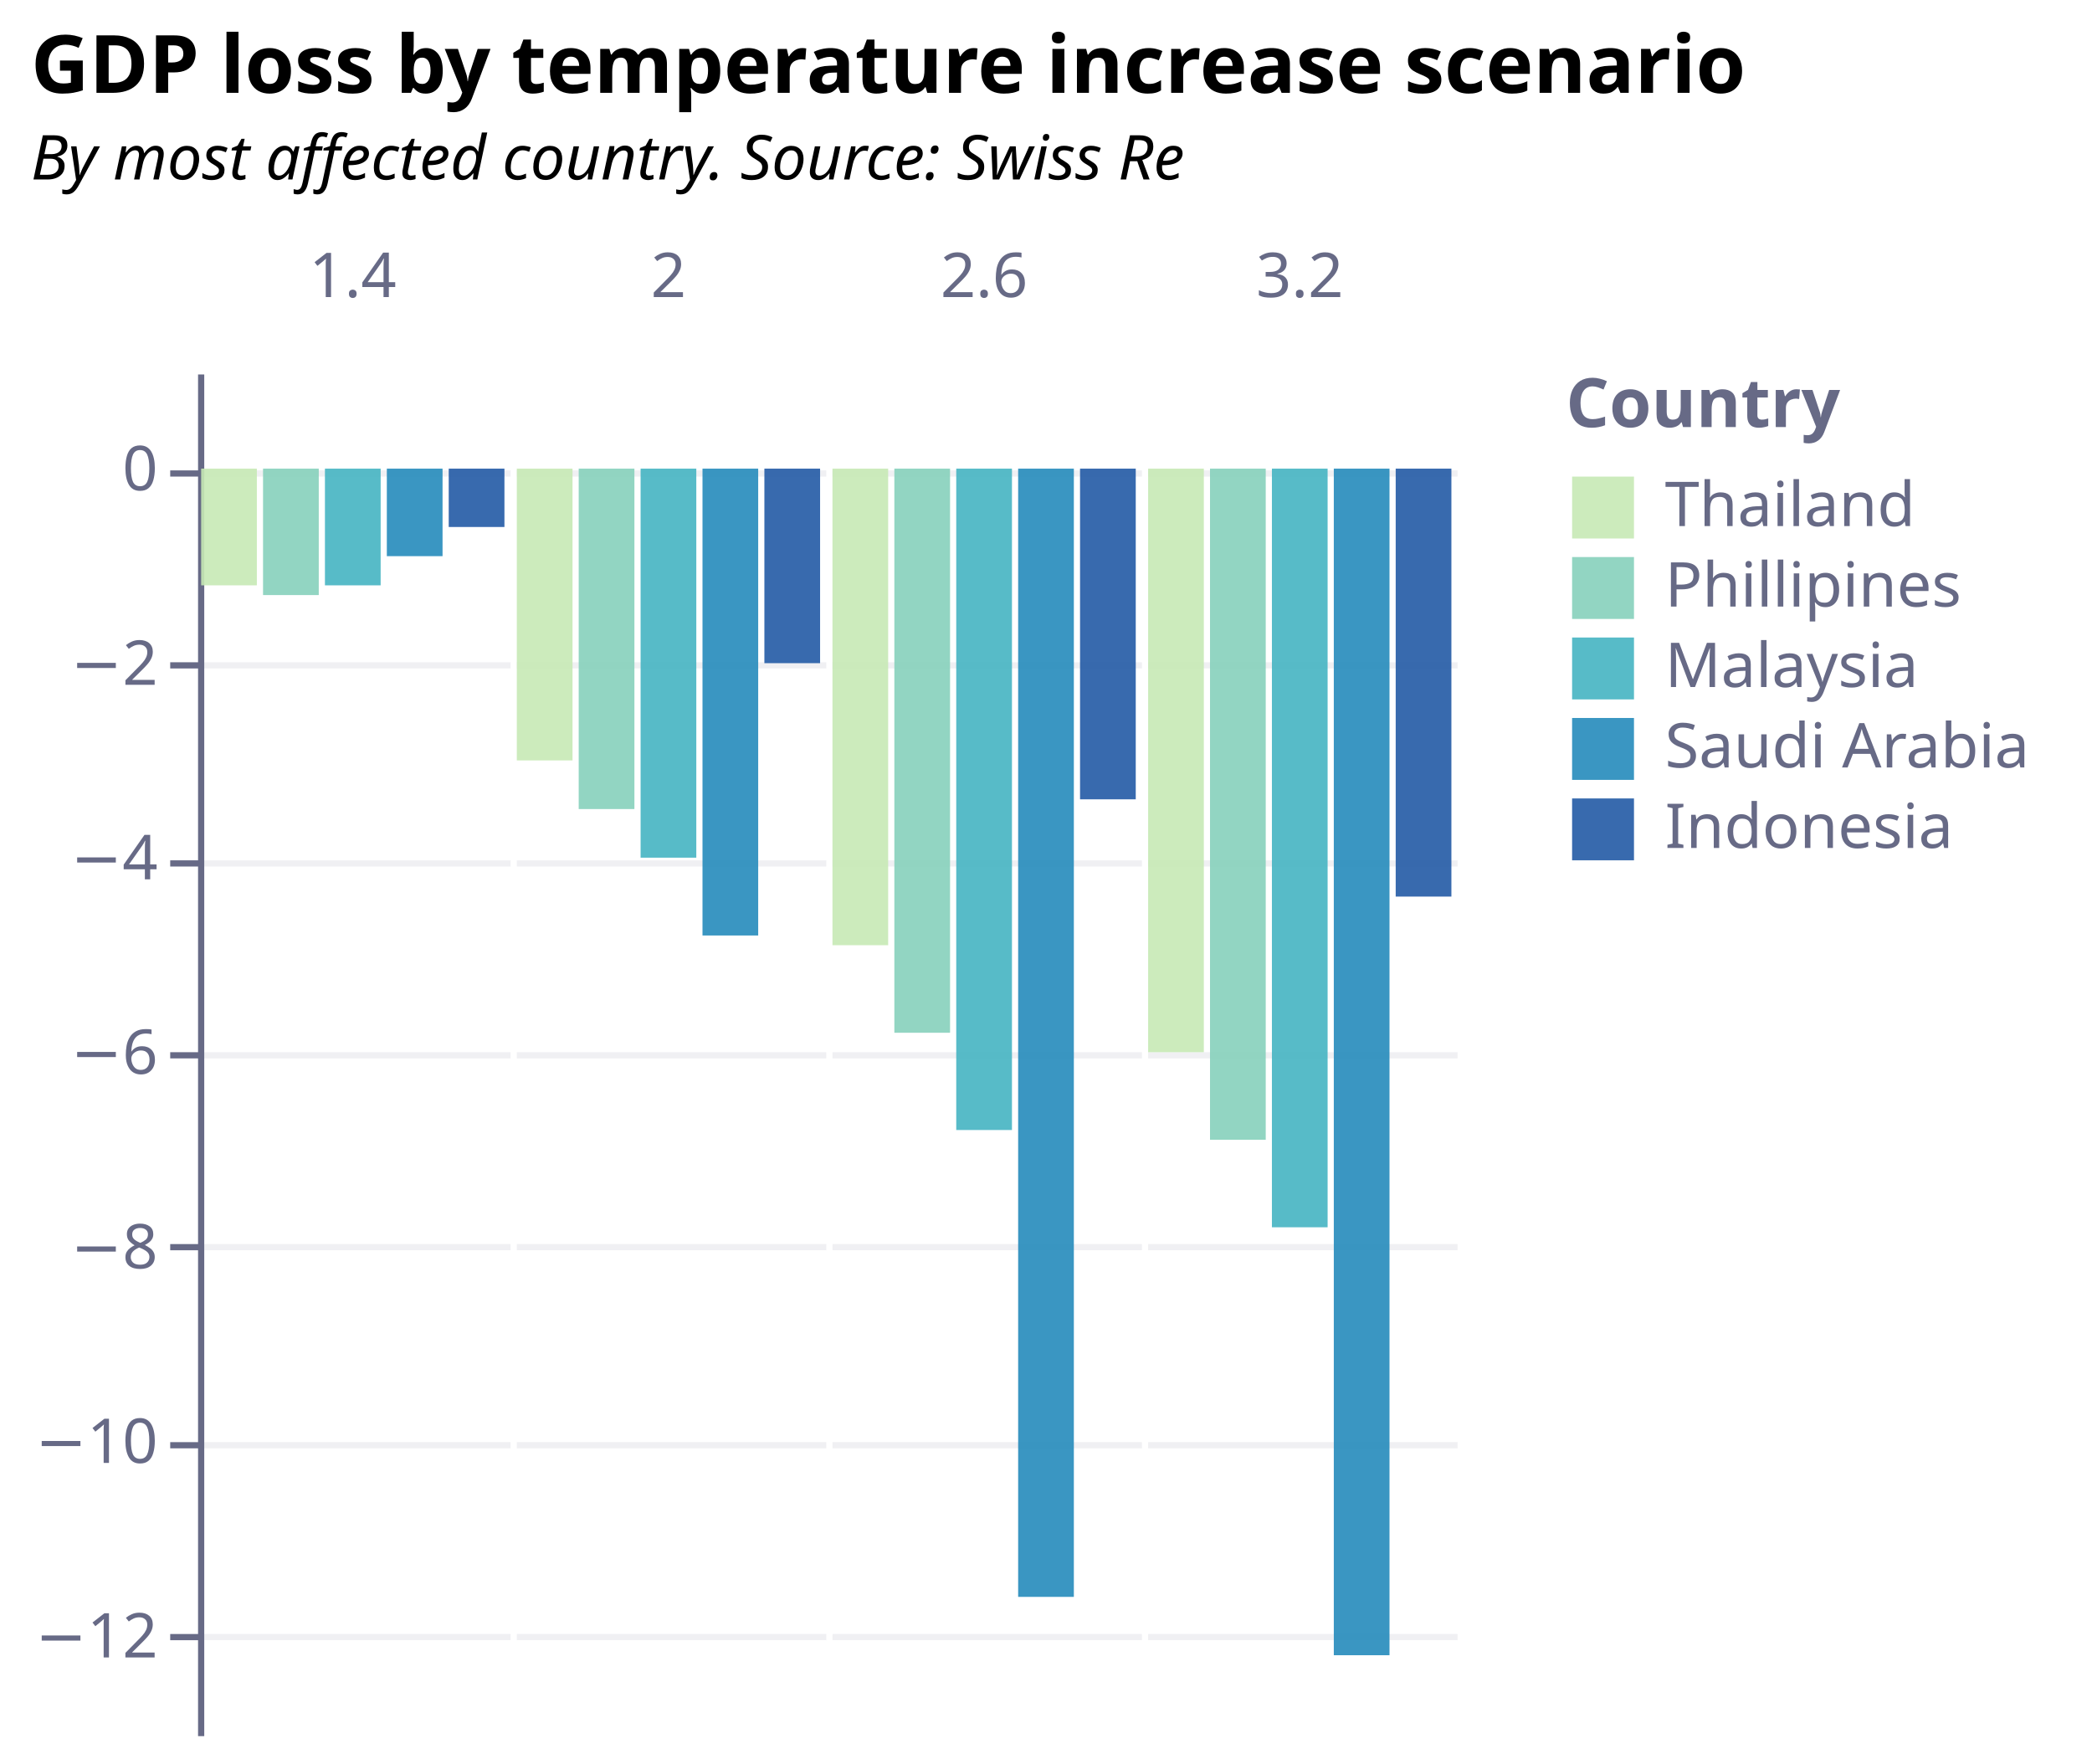
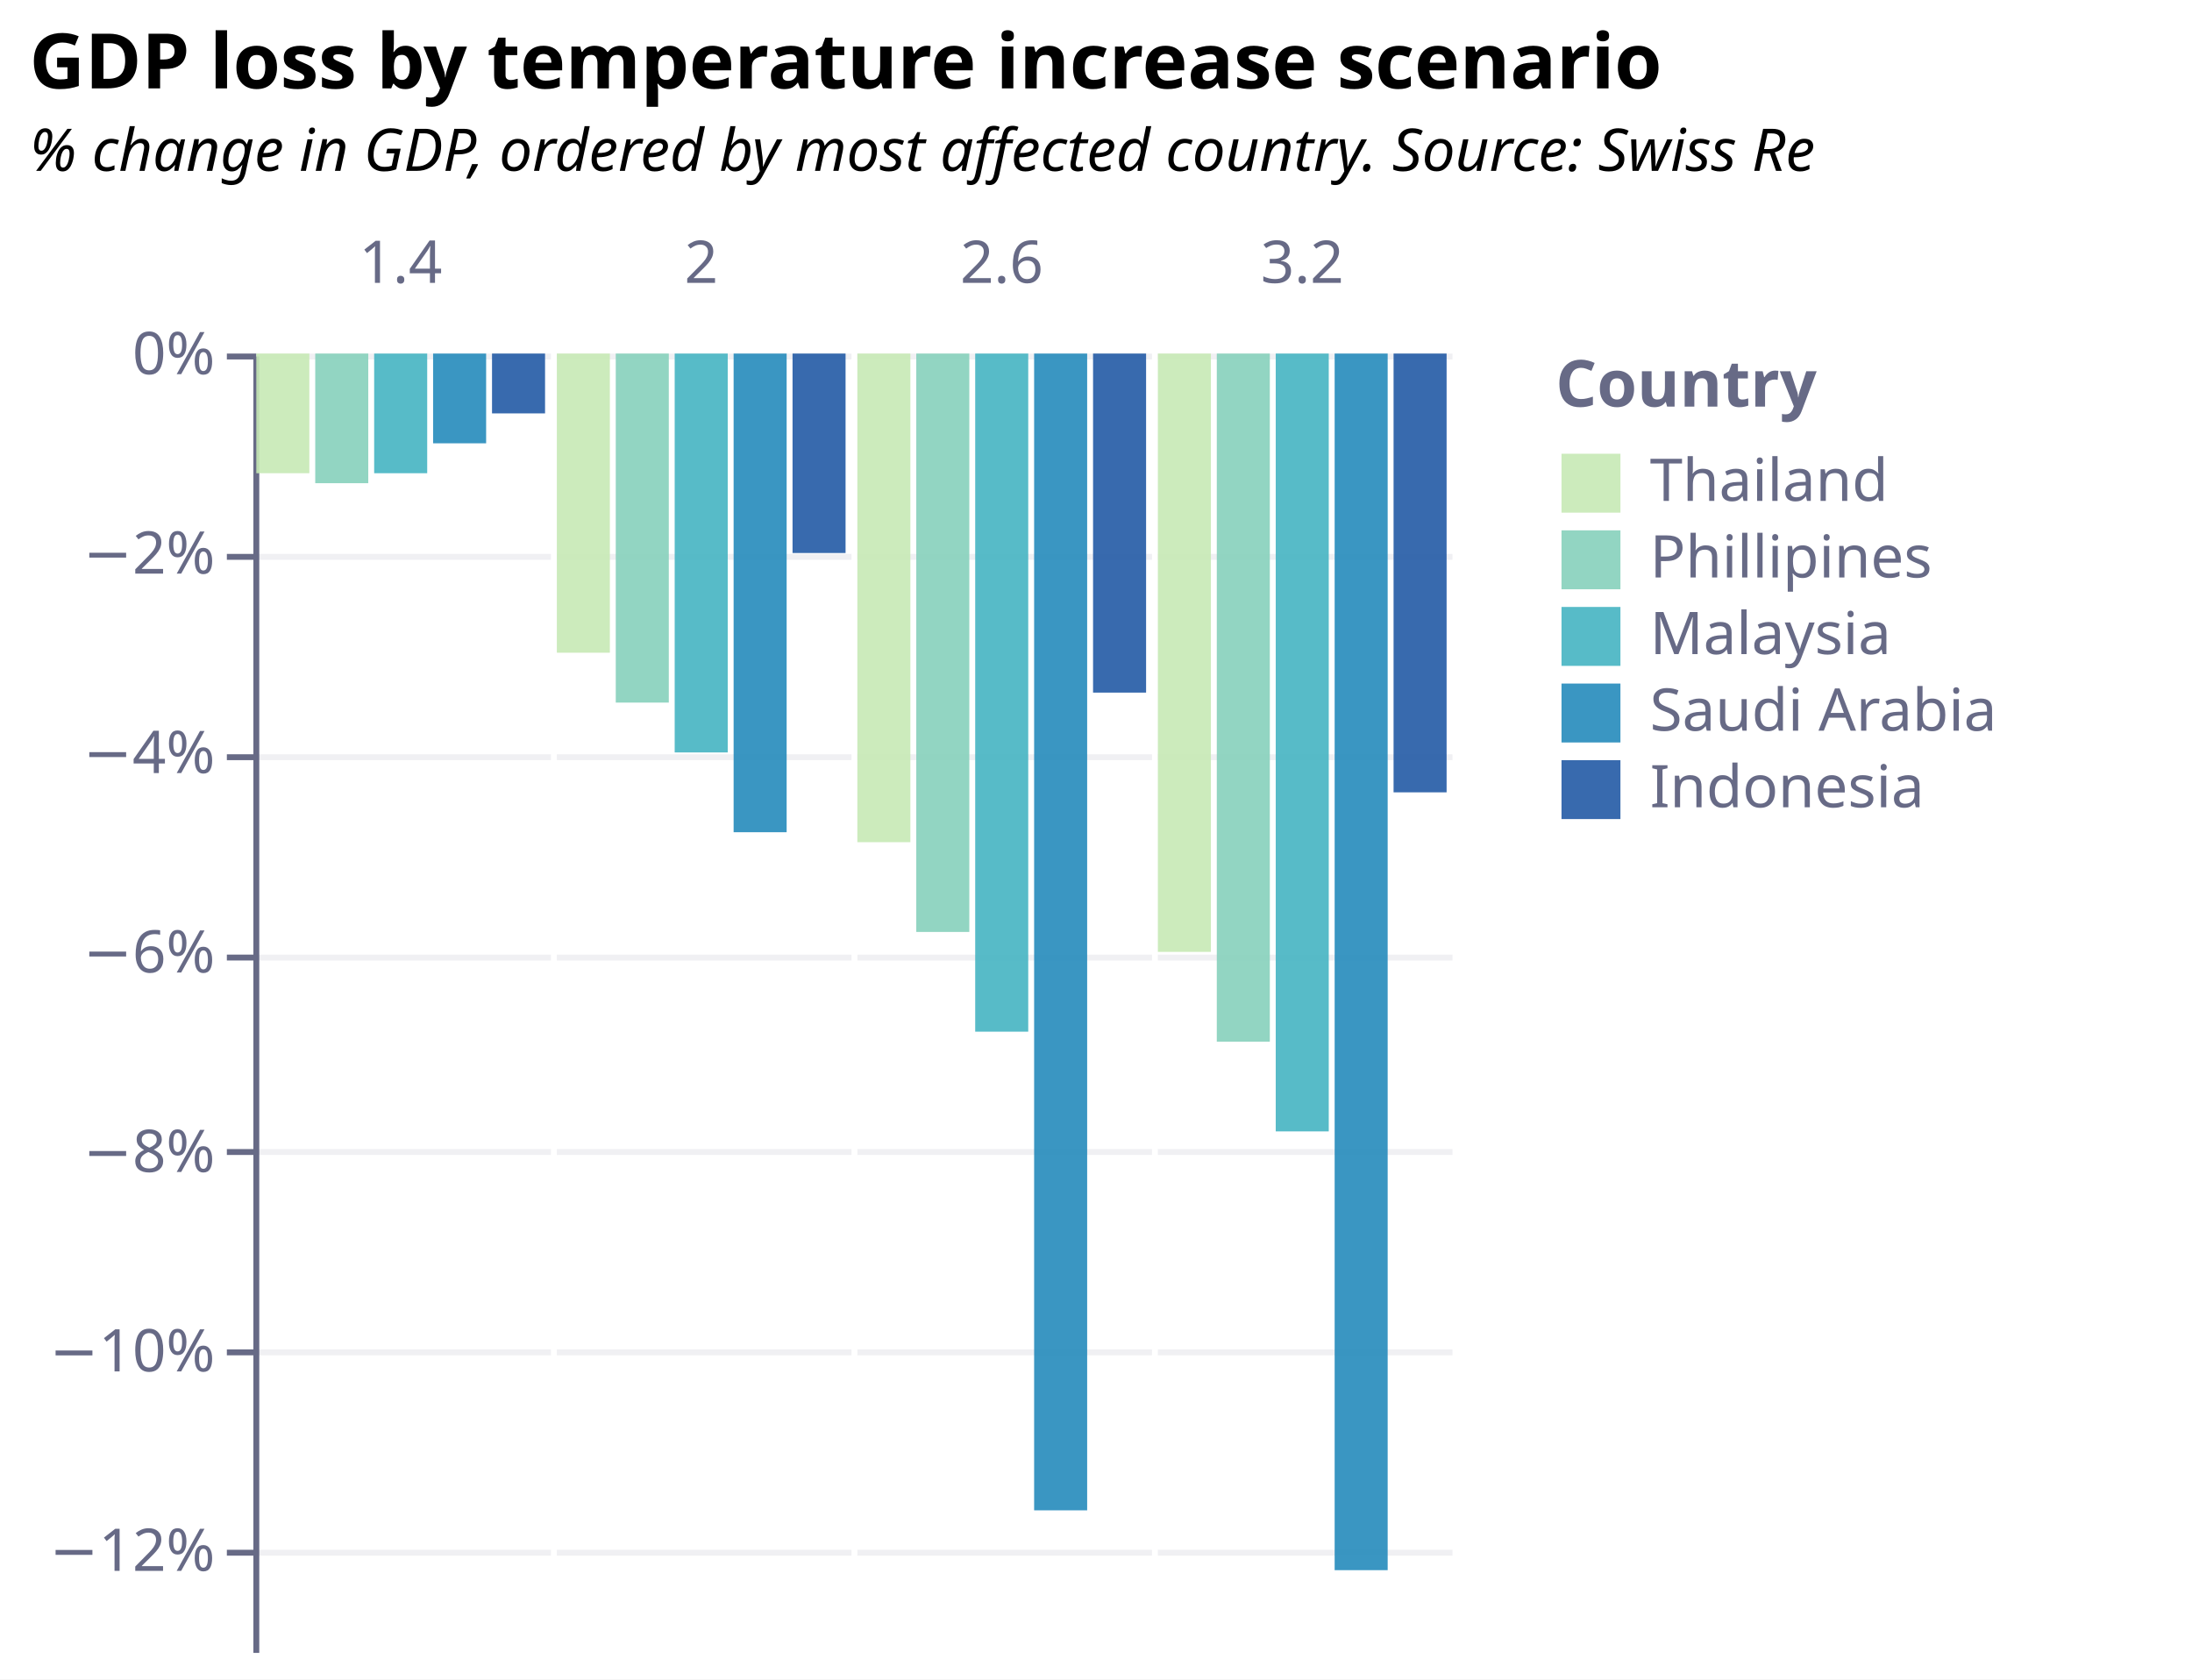
- <svg xmlns="http://www.w3.org/2000/svg" version="1.1" class="marks" width="338" height="285" viewBox="0 0 338 285">
-   <rect width="338" height="285" fill="white" />
-   <g fill="none" stroke-miterlimit="10" transform="translate(32,60)">
+ <svg xmlns="http://www.w3.org/2000/svg" version="1.1" class="marks" width="372" height="285" viewBox="0 0 372 285">
+   <rect width="372" height="285" fill="white" />
+   <g fill="none" stroke-miterlimit="10" transform="translate(43,60)">
    <g class="mark-group role-frame root" role="graphics-object" aria-roledescription="group mark container">
      <g transform="translate(0,0)">
        <path class="background" aria-hidden="true" d="M0,0h0v0h0Z" />
        <g>
          <g class="mark-group role-row-header row_header" role="graphics-object" aria-roledescription="group mark container">
            <g transform="translate(0,0)">
              <path class="background" aria-hidden="true" d="M0,0h0v220h0Z" />
              <g>
-                 <g class="mark-group role-axis" role="graphics-symbol" aria-roledescription="axis" aria-label="Y-axis for a linear scale with values from −13 to 1">
+                 <g class="mark-group role-axis" role="graphics-symbol" aria-roledescription="axis" aria-label="Y-axis for a linear scale with values from −13% to 0%">
                  <g transform="translate(0.5,0.5)">
                    <path class="background" aria-hidden="true" d="M0,0h0v0h0Z" pointer-events="none" />
                    <g>
                      <g class="mark-rule role-axis-tick" pointer-events="none">
-                         <line transform="translate(0,204)" x2="-5" y2="0" stroke="#676A86" stroke-width="1" opacity="1" />
-                         <line transform="translate(0,173)" x2="-5" y2="0" stroke="#676A86" stroke-width="1" opacity="1" />
-                         <line transform="translate(0,141)" x2="-5" y2="0" stroke="#676A86" stroke-width="1" opacity="1" />
-                         <line transform="translate(0,110)" x2="-5" y2="0" stroke="#676A86" stroke-width="1" opacity="1" />
-                         <line transform="translate(0,79)" x2="-5" y2="0" stroke="#676A86" stroke-width="1" opacity="1" />
-                         <line transform="translate(0,47)" x2="-5" y2="0" stroke="#676A86" stroke-width="1" opacity="1" />
-                         <line transform="translate(0,16)" x2="-5" y2="0" stroke="#676A86" stroke-width="1" opacity="1" />
+                         <line transform="translate(0,203)" x2="-5" y2="0" stroke="#676A86" stroke-width="1" opacity="1" />
+                         <line transform="translate(0,169)" x2="-5" y2="0" stroke="#676A86" stroke-width="1" opacity="1" />
+                         <line transform="translate(0,135)" x2="-5" y2="0" stroke="#676A86" stroke-width="1" opacity="1" />
+                         <line transform="translate(0,102)" x2="-5" y2="0" stroke="#676A86" stroke-width="1" opacity="1" />
+                         <line transform="translate(0,68)" x2="-5" y2="0" stroke="#676A86" stroke-width="1" opacity="1" />
+                         <line transform="translate(0,34)" x2="-5" y2="0" stroke="#676A86" stroke-width="1" opacity="1" />
+                         <line transform="translate(0,0)" x2="-5" y2="0" stroke="#676A86" stroke-width="1" opacity="1" />
                      </g>
                      <g class="mark-text role-axis-label" pointer-events="none">
-                         <text text-anchor="end" transform="translate(-7,207.2857)" font-family="sans-serif" font-size="10px" fill="#676A86" opacity="1">−12</text>
-                         <text text-anchor="end" transform="translate(-7,175.8571)" font-family="sans-serif" font-size="10px" fill="#676A86" opacity="1">−10</text>
-                         <text text-anchor="end" transform="translate(-7,144.4286)" font-family="sans-serif" font-size="10px" fill="#676A86" opacity="1">−8</text>
-                         <text text-anchor="end" transform="translate(-7,113)" font-family="sans-serif" font-size="10px" fill="#676A86" opacity="1">−6</text>
-                         <text text-anchor="end" transform="translate(-7,81.57143)" font-family="sans-serif" font-size="10px" fill="#676A86" opacity="1">−4</text>
-                         <text text-anchor="end" transform="translate(-7,50.14286)" font-family="sans-serif" font-size="10px" fill="#676A86" opacity="1">−2</text>
-                         <text text-anchor="end" transform="translate(-7,18.71429)" font-family="sans-serif" font-size="10px" fill="#676A86" opacity="1">0</text>
+                         <text text-anchor="end" transform="translate(-7,206.0769)" font-family="sans-serif" font-size="10px" fill="#676A86" opacity="1">−12%</text>
+                         <text text-anchor="end" transform="translate(-7,172.2308)" font-family="sans-serif" font-size="10px" fill="#676A86" opacity="1">−10%</text>
+                         <text text-anchor="end" transform="translate(-7,138.3846)" font-family="sans-serif" font-size="10px" fill="#676A86" opacity="1">−8%</text>
+                         <text text-anchor="end" transform="translate(-7,104.5385)" font-family="sans-serif" font-size="10px" fill="#676A86" opacity="1">−6%</text>
+                         <text text-anchor="end" transform="translate(-7,70.69231)" font-family="sans-serif" font-size="10px" fill="#676A86" opacity="1">−4%</text>
+                         <text text-anchor="end" transform="translate(-7,36.84615)" font-family="sans-serif" font-size="10px" fill="#676A86" opacity="1">−2%</text>
+                         <text text-anchor="end" transform="translate(-7,3)" font-family="sans-serif" font-size="10px" fill="#676A86" opacity="1">0%</text>
                      </g>
                      <g class="mark-rule role-axis-domain" pointer-events="none">
                        <line transform="translate(0,220)" x2="0" y2="-220" stroke="#676A86" stroke-width="1" opacity="1" />
                      </g>
                    </g>
                    <path class="foreground" aria-hidden="true" d="" pointer-events="none" display="none" />
                  </g>
                </g>
              </g>
              <path class="foreground" aria-hidden="true" d="" display="none" />
            </g>
          </g>
          <g class="mark-group role-column-header column_header" role="graphics-object" aria-roledescription="group mark container">
            <g transform="translate(0,0)">
              <path class="background" aria-hidden="true" d="M0,0h50v0h-50Z" />
              <g>
                <g class="mark-group role-title">
                  <g transform="translate(25,-20)">
                    <path class="background" aria-hidden="true" d="M0,0h0v0h0Z" pointer-events="none" />
                    <g>
                      <g class="mark-text role-title-text" role="graphics-symbol" aria-roledescription="title" aria-label="Title text '1.4'" pointer-events="none">
                        <text text-anchor="middle" transform="translate(0,8)" font-family="sans-serif" font-size="10px" fill="#676A86" opacity="1">1.4</text>
                      </g>
                    </g>
                    <path class="foreground" aria-hidden="true" d="" pointer-events="none" display="none" />
                  </g>
                </g>
              </g>
              <path class="foreground" aria-hidden="true" d="" display="none" />
            </g>
            <g transform="translate(51,0)">
              <path class="background" aria-hidden="true" d="M0,0h50v0h-50Z" />
              <g>
                <g class="mark-group role-title">
                  <g transform="translate(25,-20)">
                    <path class="background" aria-hidden="true" d="M0,0h0v0h0Z" pointer-events="none" />
                    <g>
                      <g class="mark-text role-title-text" role="graphics-symbol" aria-roledescription="title" aria-label="Title text '2'" pointer-events="none">
                        <text text-anchor="middle" transform="translate(0,8)" font-family="sans-serif" font-size="10px" fill="#676A86" opacity="1">2</text>
                      </g>
                    </g>
                    <path class="foreground" aria-hidden="true" d="" pointer-events="none" display="none" />
                  </g>
                </g>
              </g>
              <path class="foreground" aria-hidden="true" d="" display="none" />
            </g>
            <g transform="translate(102,0)">
              <path class="background" aria-hidden="true" d="M0,0h50v0h-50Z" />
              <g>
                <g class="mark-group role-title">
                  <g transform="translate(25,-20)">
                    <path class="background" aria-hidden="true" d="M0,0h0v0h0Z" pointer-events="none" />
                    <g>
                      <g class="mark-text role-title-text" role="graphics-symbol" aria-roledescription="title" aria-label="Title text '2.6'" pointer-events="none">
                        <text text-anchor="middle" transform="translate(0,8)" font-family="sans-serif" font-size="10px" fill="#676A86" opacity="1">2.6</text>
                      </g>
                    </g>
                    <path class="foreground" aria-hidden="true" d="" pointer-events="none" display="none" />
                  </g>
                </g>
              </g>
              <path class="foreground" aria-hidden="true" d="" display="none" />
            </g>
            <g transform="translate(153,0)">
              <path class="background" aria-hidden="true" d="M0,0h50v0h-50Z" />
              <g>
                <g class="mark-group role-title">
                  <g transform="translate(25,-20)">
                    <path class="background" aria-hidden="true" d="M0,0h0v0h0Z" pointer-events="none" />
                    <g>
                      <g class="mark-text role-title-text" role="graphics-symbol" aria-roledescription="title" aria-label="Title text '3.2'" pointer-events="none">
                        <text text-anchor="middle" transform="translate(0,8)" font-family="sans-serif" font-size="10px" fill="#676A86" opacity="1">3.2</text>
                      </g>
                    </g>
                    <path class="foreground" aria-hidden="true" d="" pointer-events="none" display="none" />
                  </g>
                </g>
              </g>
              <path class="foreground" aria-hidden="true" d="" display="none" />
            </g>
          </g>
          <g class="mark-group role-scope cell" role="graphics-object" aria-roledescription="group mark container">
            <g transform="translate(0,0)">
              <path class="background" aria-hidden="true" d="M0,0h50v220h-50Z" />
              <g>
                <g class="mark-group role-axis" aria-hidden="true">
                  <g transform="translate(0.5,0.5)">
                    <path class="background" aria-hidden="true" d="M0,0h0v0h0Z" pointer-events="none" />
                    <g>
                      <g class="mark-rule role-axis-grid" pointer-events="none">
-                         <line transform="translate(0,204)" x2="50" y2="0" stroke="#676A86" stroke-opacity="0.1" stroke-width="1" opacity="1" />
-                         <line transform="translate(0,173)" x2="50" y2="0" stroke="#676A86" stroke-opacity="0.1" stroke-width="1" opacity="1" />
-                         <line transform="translate(0,141)" x2="50" y2="0" stroke="#676A86" stroke-opacity="0.1" stroke-width="1" opacity="1" />
-                         <line transform="translate(0,110)" x2="50" y2="0" stroke="#676A86" stroke-opacity="0.1" stroke-width="1" opacity="1" />
-                         <line transform="translate(0,79)" x2="50" y2="0" stroke="#676A86" stroke-opacity="0.1" stroke-width="1" opacity="1" />
-                         <line transform="translate(0,47)" x2="50" y2="0" stroke="#676A86" stroke-opacity="0.1" stroke-width="1" opacity="1" />
-                         <line transform="translate(0,16)" x2="50" y2="0" stroke="#676A86" stroke-opacity="0.1" stroke-width="1" opacity="1" />
+                         <line transform="translate(0,203)" x2="50" y2="0" stroke="#676A86" stroke-opacity="0.1" stroke-width="1" opacity="1" />
+                         <line transform="translate(0,169)" x2="50" y2="0" stroke="#676A86" stroke-opacity="0.1" stroke-width="1" opacity="1" />
+                         <line transform="translate(0,135)" x2="50" y2="0" stroke="#676A86" stroke-opacity="0.1" stroke-width="1" opacity="1" />
+                         <line transform="translate(0,102)" x2="50" y2="0" stroke="#676A86" stroke-opacity="0.1" stroke-width="1" opacity="1" />
+                         <line transform="translate(0,68)" x2="50" y2="0" stroke="#676A86" stroke-opacity="0.1" stroke-width="1" opacity="1" />
+                         <line transform="translate(0,34)" x2="50" y2="0" stroke="#676A86" stroke-opacity="0.1" stroke-width="1" opacity="1" />
+                         <line transform="translate(0,0)" x2="50" y2="0" stroke="#676A86" stroke-opacity="0.1" stroke-width="1" opacity="1" />
                      </g>
                    </g>
                    <path class="foreground" aria-hidden="true" d="" pointer-events="none" display="none" />
                  </g>
                </g>
                <g class="mark-rect role-mark child_marks" role="graphics-object" aria-roledescription="rect mark container">
-                   <path aria-label="Country: Thailand; Scenario: 1.4; GDP loss (%): −1.2; Value 1: −1.2" role="graphics-symbol" aria-roledescription="bar" d="M0.5,15.714h9v18.857h-9Z" fill="rgb(199, 233, 181)" opacity="0.9" />
-                   <path aria-label="Country: Phillipines; Scenario: 1.4; GDP loss (%): −1.3; Value 1: −1.3" role="graphics-symbol" aria-roledescription="bar" d="M10.5,15.714h9v20.429h-9Z" fill="rgb(134, 208, 187)" opacity="0.9" />
-                   <path aria-label="Country: Malaysia; Scenario: 1.4; GDP loss (%): −1.2; Value 1: −1.2" role="graphics-symbol" aria-roledescription="bar" d="M20.5,15.714h9v18.857h-9Z" fill="rgb(69, 180, 194)" opacity="0.9" />
-                   <path aria-label="Country: Saudi Arabia; Scenario: 1.4; GDP loss (%): −0.9; Value 1: −0.9" role="graphics-symbol" aria-roledescription="bar" d="M30.5,15.714h9v14.143h-9Z" fill="rgb(37, 139, 187)" opacity="0.9" />
-                   <path aria-label="Country: Indonesia; Scenario: 1.4; GDP loss (%): −0.6; Value 1: −0.6" role="graphics-symbol" aria-roledescription="bar" d="M40.5,15.714h9v9.429h-9Z" fill="rgb(34, 90, 165)" opacity="0.9" />
+                   <path aria-label="Country: Thailand; Scenario: 1.4; GDP loss (%): −1.2; m: −1%" role="graphics-symbol" aria-roledescription="bar" d="M0.5,0h9v20.308h-9Z" fill="rgb(199, 233, 181)" opacity="0.9" />
+                   <path aria-label="Country: Phillipines; Scenario: 1.4; GDP loss (%): −1.3; m: −1%" role="graphics-symbol" aria-roledescription="bar" d="M10.5,0h9v22h-9Z" fill="rgb(134, 208, 187)" opacity="0.9" />
+                   <path aria-label="Country: Malaysia; Scenario: 1.4; GDP loss (%): −1.2; m: −1%" role="graphics-symbol" aria-roledescription="bar" d="M20.5,0h9v20.308h-9Z" fill="rgb(69, 180, 194)" opacity="0.9" />
+                   <path aria-label="Country: Saudi Arabia; Scenario: 1.4; GDP loss (%): −0.9; m: −1%" role="graphics-symbol" aria-roledescription="bar" d="M30.5,0h9v15.231h-9Z" fill="rgb(37, 139, 187)" opacity="0.9" />
+                   <path aria-label="Country: Indonesia; Scenario: 1.4; GDP loss (%): −0.6; m: −1%" role="graphics-symbol" aria-roledescription="bar" d="M40.5,0h9v10.154h-9Z" fill="rgb(34, 90, 165)" opacity="0.9" />
                </g>
              </g>
              <path class="foreground" aria-hidden="true" d="" display="none" />
            </g>
            <g transform="translate(51,0)">
              <path class="background" aria-hidden="true" d="M0,0h50v220h-50Z" />
              <g>
                <g class="mark-group role-axis" aria-hidden="true">
                  <g transform="translate(0.5,0.5)">
                    <path class="background" aria-hidden="true" d="M0,0h0v0h0Z" pointer-events="none" />
                    <g>
                      <g class="mark-rule role-axis-grid" pointer-events="none">
-                         <line transform="translate(0,204)" x2="50" y2="0" stroke="#676A86" stroke-opacity="0.1" stroke-width="1" opacity="1" />
-                         <line transform="translate(0,173)" x2="50" y2="0" stroke="#676A86" stroke-opacity="0.1" stroke-width="1" opacity="1" />
-                         <line transform="translate(0,141)" x2="50" y2="0" stroke="#676A86" stroke-opacity="0.1" stroke-width="1" opacity="1" />
-                         <line transform="translate(0,110)" x2="50" y2="0" stroke="#676A86" stroke-opacity="0.1" stroke-width="1" opacity="1" />
-                         <line transform="translate(0,79)" x2="50" y2="0" stroke="#676A86" stroke-opacity="0.1" stroke-width="1" opacity="1" />
-                         <line transform="translate(0,47)" x2="50" y2="0" stroke="#676A86" stroke-opacity="0.1" stroke-width="1" opacity="1" />
-                         <line transform="translate(0,16)" x2="50" y2="0" stroke="#676A86" stroke-opacity="0.1" stroke-width="1" opacity="1" />
+                         <line transform="translate(0,203)" x2="50" y2="0" stroke="#676A86" stroke-opacity="0.1" stroke-width="1" opacity="1" />
+                         <line transform="translate(0,169)" x2="50" y2="0" stroke="#676A86" stroke-opacity="0.1" stroke-width="1" opacity="1" />
+                         <line transform="translate(0,135)" x2="50" y2="0" stroke="#676A86" stroke-opacity="0.1" stroke-width="1" opacity="1" />
+                         <line transform="translate(0,102)" x2="50" y2="0" stroke="#676A86" stroke-opacity="0.1" stroke-width="1" opacity="1" />
+                         <line transform="translate(0,68)" x2="50" y2="0" stroke="#676A86" stroke-opacity="0.1" stroke-width="1" opacity="1" />
+                         <line transform="translate(0,34)" x2="50" y2="0" stroke="#676A86" stroke-opacity="0.1" stroke-width="1" opacity="1" />
+                         <line transform="translate(0,0)" x2="50" y2="0" stroke="#676A86" stroke-opacity="0.1" stroke-width="1" opacity="1" />
                      </g>
                    </g>
                    <path class="foreground" aria-hidden="true" d="" pointer-events="none" display="none" />
                  </g>
                </g>
                <g class="mark-rect role-mark child_marks" role="graphics-object" aria-roledescription="rect mark container">
-                   <path aria-label="Country: Thailand; Scenario: 2; GDP loss (%): −3; Value 1: −3" role="graphics-symbol" aria-roledescription="bar" d="M0.5,15.714h9v47.143h-9Z" fill="rgb(199, 233, 181)" opacity="0.9" />
-                   <path aria-label="Country: Phillipines; Scenario: 2; GDP loss (%): −3.5; Value 1: −3.5" role="graphics-symbol" aria-roledescription="bar" d="M10.5,15.714h9v55h-9Z" fill="rgb(134, 208, 187)" opacity="0.9" />
-                   <path aria-label="Country: Malaysia; Scenario: 2; GDP loss (%): −4; Value 1: −4" role="graphics-symbol" aria-roledescription="bar" d="M20.5,15.714h9v62.857h-9Z" fill="rgb(69, 180, 194)" opacity="0.9" />
-                   <path aria-label="Country: Saudi Arabia; Scenario: 2; GDP loss (%): −4.8; Value 1: −4.8" role="graphics-symbol" aria-roledescription="bar" d="M30.5,15.714h9v75.429h-9Z" fill="rgb(37, 139, 187)" opacity="0.9" />
-                   <path aria-label="Country: Indonesia; Scenario: 2; GDP loss (%): −2; Value 1: −2" role="graphics-symbol" aria-roledescription="bar" d="M40.5,15.714h9v31.429h-9Z" fill="rgb(34, 90, 165)" opacity="0.9" />
+                   <path aria-label="Country: Thailand; Scenario: 2; GDP loss (%): −3; m: −3%" role="graphics-symbol" aria-roledescription="bar" d="M0.5,0h9v50.769h-9Z" fill="rgb(199, 233, 181)" opacity="0.9" />
+                   <path aria-label="Country: Phillipines; Scenario: 2; GDP loss (%): −3.5; m: −4%" role="graphics-symbol" aria-roledescription="bar" d="M10.5,0h9v59.231h-9Z" fill="rgb(134, 208, 187)" opacity="0.9" />
+                   <path aria-label="Country: Malaysia; Scenario: 2; GDP loss (%): −4; m: −4%" role="graphics-symbol" aria-roledescription="bar" d="M20.5,0h9v67.692h-9Z" fill="rgb(69, 180, 194)" opacity="0.9" />
+                   <path aria-label="Country: Saudi Arabia; Scenario: 2; GDP loss (%): −4.8; m: −5%" role="graphics-symbol" aria-roledescription="bar" d="M30.5,0h9v81.231h-9Z" fill="rgb(37, 139, 187)" opacity="0.9" />
+                   <path aria-label="Country: Indonesia; Scenario: 2; GDP loss (%): −2; m: −2%" role="graphics-symbol" aria-roledescription="bar" d="M40.5,0h9v33.846h-9Z" fill="rgb(34, 90, 165)" opacity="0.9" />
                </g>
              </g>
              <path class="foreground" aria-hidden="true" d="" display="none" />
            </g>
            <g transform="translate(102,0)">
              <path class="background" aria-hidden="true" d="M0,0h50v220h-50Z" />
              <g>
                <g class="mark-group role-axis" aria-hidden="true">
                  <g transform="translate(0.5,0.5)">
                    <path class="background" aria-hidden="true" d="M0,0h0v0h0Z" pointer-events="none" />
                    <g>
                      <g class="mark-rule role-axis-grid" pointer-events="none">
-                         <line transform="translate(0,204)" x2="50" y2="0" stroke="#676A86" stroke-opacity="0.1" stroke-width="1" opacity="1" />
-                         <line transform="translate(0,173)" x2="50" y2="0" stroke="#676A86" stroke-opacity="0.1" stroke-width="1" opacity="1" />
-                         <line transform="translate(0,141)" x2="50" y2="0" stroke="#676A86" stroke-opacity="0.1" stroke-width="1" opacity="1" />
-                         <line transform="translate(0,110)" x2="50" y2="0" stroke="#676A86" stroke-opacity="0.1" stroke-width="1" opacity="1" />
-                         <line transform="translate(0,79)" x2="50" y2="0" stroke="#676A86" stroke-opacity="0.1" stroke-width="1" opacity="1" />
-                         <line transform="translate(0,47)" x2="50" y2="0" stroke="#676A86" stroke-opacity="0.1" stroke-width="1" opacity="1" />
-                         <line transform="translate(0,16)" x2="50" y2="0" stroke="#676A86" stroke-opacity="0.1" stroke-width="1" opacity="1" />
+                         <line transform="translate(0,203)" x2="50" y2="0" stroke="#676A86" stroke-opacity="0.1" stroke-width="1" opacity="1" />
+                         <line transform="translate(0,169)" x2="50" y2="0" stroke="#676A86" stroke-opacity="0.1" stroke-width="1" opacity="1" />
+                         <line transform="translate(0,135)" x2="50" y2="0" stroke="#676A86" stroke-opacity="0.1" stroke-width="1" opacity="1" />
+                         <line transform="translate(0,102)" x2="50" y2="0" stroke="#676A86" stroke-opacity="0.1" stroke-width="1" opacity="1" />
+                         <line transform="translate(0,68)" x2="50" y2="0" stroke="#676A86" stroke-opacity="0.1" stroke-width="1" opacity="1" />
+                         <line transform="translate(0,34)" x2="50" y2="0" stroke="#676A86" stroke-opacity="0.1" stroke-width="1" opacity="1" />
+                         <line transform="translate(0,0)" x2="50" y2="0" stroke="#676A86" stroke-opacity="0.1" stroke-width="1" opacity="1" />
                      </g>
                    </g>
                    <path class="foreground" aria-hidden="true" d="" pointer-events="none" display="none" />
                  </g>
                </g>
                <g class="mark-rect role-mark child_marks" role="graphics-object" aria-roledescription="rect mark container">
-                   <path aria-label="Country: Thailand; Scenario: 2.6; GDP loss (%): −4.9; Value 1: −4.9" role="graphics-symbol" aria-roledescription="bar" d="M0.5,15.714h9v77h-9Z" fill="rgb(199, 233, 181)" opacity="0.9" />
-                   <path aria-label="Country: Phillipines; Scenario: 2.6; GDP loss (%): −5.8; Value 1: −5.8" role="graphics-symbol" aria-roledescription="bar" d="M10.5,15.714h9v91.143h-9Z" fill="rgb(134, 208, 187)" opacity="0.9" />
-                   <path aria-label="Country: Malaysia; Scenario: 2.6; GDP loss (%): −6.8; Value 1: −6.8" role="graphics-symbol" aria-roledescription="bar" d="M20.5,15.714h9v106.857h-9Z" fill="rgb(69, 180, 194)" opacity="0.9" />
-                   <path aria-label="Country: Saudi Arabia; Scenario: 2.6; GDP loss (%): −11.6; Value 1: −11.6" role="graphics-symbol" aria-roledescription="bar" d="M30.5,15.714h9v182.286h-9Z" fill="rgb(37, 139, 187)" opacity="0.9" />
-                   <path aria-label="Country: Indonesia; Scenario: 2.6; GDP loss (%): −3.4; Value 1: −3.4" role="graphics-symbol" aria-roledescription="bar" d="M40.5,15.714h9v53.429h-9Z" fill="rgb(34, 90, 165)" opacity="0.9" />
+                   <path aria-label="Country: Thailand; Scenario: 2.6; GDP loss (%): −4.9; m: −5%" role="graphics-symbol" aria-roledescription="bar" d="M0.5,0h9v82.923h-9Z" fill="rgb(199, 233, 181)" opacity="0.9" />
+                   <path aria-label="Country: Phillipines; Scenario: 2.6; GDP loss (%): −5.8; m: −6%" role="graphics-symbol" aria-roledescription="bar" d="M10.5,0h9v98.154h-9Z" fill="rgb(134, 208, 187)" opacity="0.9" />
+                   <path aria-label="Country: Malaysia; Scenario: 2.6; GDP loss (%): −6.8; m: −7%" role="graphics-symbol" aria-roledescription="bar" d="M20.5,0h9v115.077h-9Z" fill="rgb(69, 180, 194)" opacity="0.9" />
+                   <path aria-label="Country: Saudi Arabia; Scenario: 2.6; GDP loss (%): −11.6; m: −12%" role="graphics-symbol" aria-roledescription="bar" d="M30.5,0h9v196.308h-9Z" fill="rgb(37, 139, 187)" opacity="0.9" />
+                   <path aria-label="Country: Indonesia; Scenario: 2.6; GDP loss (%): −3.4; m: −3%" role="graphics-symbol" aria-roledescription="bar" d="M40.5,0h9v57.538h-9Z" fill="rgb(34, 90, 165)" opacity="0.9" />
                </g>
              </g>
              <path class="foreground" aria-hidden="true" d="" display="none" />
            </g>
            <g transform="translate(153,0)">
              <path class="background" aria-hidden="true" d="M0,0h50v220h-50Z" />
              <g>
                <g class="mark-group role-axis" aria-hidden="true">
                  <g transform="translate(0.5,0.5)">
                    <path class="background" aria-hidden="true" d="M0,0h0v0h0Z" pointer-events="none" />
                    <g>
                      <g class="mark-rule role-axis-grid" pointer-events="none">
-                         <line transform="translate(0,204)" x2="50" y2="0" stroke="#676A86" stroke-opacity="0.1" stroke-width="1" opacity="1" />
-                         <line transform="translate(0,173)" x2="50" y2="0" stroke="#676A86" stroke-opacity="0.1" stroke-width="1" opacity="1" />
-                         <line transform="translate(0,141)" x2="50" y2="0" stroke="#676A86" stroke-opacity="0.1" stroke-width="1" opacity="1" />
-                         <line transform="translate(0,110)" x2="50" y2="0" stroke="#676A86" stroke-opacity="0.1" stroke-width="1" opacity="1" />
-                         <line transform="translate(0,79)" x2="50" y2="0" stroke="#676A86" stroke-opacity="0.1" stroke-width="1" opacity="1" />
-                         <line transform="translate(0,47)" x2="50" y2="0" stroke="#676A86" stroke-opacity="0.1" stroke-width="1" opacity="1" />
-                         <line transform="translate(0,16)" x2="50" y2="0" stroke="#676A86" stroke-opacity="0.1" stroke-width="1" opacity="1" />
+                         <line transform="translate(0,203)" x2="50" y2="0" stroke="#676A86" stroke-opacity="0.1" stroke-width="1" opacity="1" />
+                         <line transform="translate(0,169)" x2="50" y2="0" stroke="#676A86" stroke-opacity="0.1" stroke-width="1" opacity="1" />
+                         <line transform="translate(0,135)" x2="50" y2="0" stroke="#676A86" stroke-opacity="0.1" stroke-width="1" opacity="1" />
+                         <line transform="translate(0,102)" x2="50" y2="0" stroke="#676A86" stroke-opacity="0.1" stroke-width="1" opacity="1" />
+                         <line transform="translate(0,68)" x2="50" y2="0" stroke="#676A86" stroke-opacity="0.1" stroke-width="1" opacity="1" />
+                         <line transform="translate(0,34)" x2="50" y2="0" stroke="#676A86" stroke-opacity="0.1" stroke-width="1" opacity="1" />
+                         <line transform="translate(0,0)" x2="50" y2="0" stroke="#676A86" stroke-opacity="0.1" stroke-width="1" opacity="1" />
                      </g>
                    </g>
                    <path class="foreground" aria-hidden="true" d="" pointer-events="none" display="none" />
                  </g>
                </g>
                <g class="mark-rect role-mark child_marks" role="graphics-object" aria-roledescription="rect mark container">
-                   <path aria-label="Country: Thailand; Scenario: 3.2; GDP loss (%): −6; Value 1: −6" role="graphics-symbol" aria-roledescription="bar" d="M0.5,15.714h9v94.286h-9Z" fill="rgb(199, 233, 181)" opacity="0.9" />
-                   <path aria-label="Country: Phillipines; Scenario: 3.2; GDP loss (%): −6.9; Value 1: −6.9" role="graphics-symbol" aria-roledescription="bar" d="M10.5,15.714h9v108.429h-9Z" fill="rgb(134, 208, 187)" opacity="0.9" />
-                   <path aria-label="Country: Malaysia; Scenario: 3.2; GDP loss (%): −7.8; Value 1: −7.8" role="graphics-symbol" aria-roledescription="bar" d="M20.5,15.714h9v122.571h-9Z" fill="rgb(69, 180, 194)" opacity="0.9" />
-                   <path aria-label="Country: Saudi Arabia; Scenario: 3.2; GDP loss (%): −12.2; Value 1: −12.2" role="graphics-symbol" aria-roledescription="bar" d="M30.5,15.714h9v191.714h-9Z" fill="rgb(37, 139, 187)" opacity="0.9" />
-                   <path aria-label="Country: Indonesia; Scenario: 3.2; GDP loss (%): −4.4; Value 1: −4.4" role="graphics-symbol" aria-roledescription="bar" d="M40.5,15.714h9v69.143h-9Z" fill="rgb(34, 90, 165)" opacity="0.9" />
+                   <path aria-label="Country: Thailand; Scenario: 3.2; GDP loss (%): −6; m: −6%" role="graphics-symbol" aria-roledescription="bar" d="M0.5,0h9v101.538h-9Z" fill="rgb(199, 233, 181)" opacity="0.9" />
+                   <path aria-label="Country: Phillipines; Scenario: 3.2; GDP loss (%): −6.9; m: −7%" role="graphics-symbol" aria-roledescription="bar" d="M10.5,0h9v116.769h-9Z" fill="rgb(134, 208, 187)" opacity="0.9" />
+                   <path aria-label="Country: Malaysia; Scenario: 3.2; GDP loss (%): −7.8; m: −8%" role="graphics-symbol" aria-roledescription="bar" d="M20.5,0h9v132h-9Z" fill="rgb(69, 180, 194)" opacity="0.9" />
+                   <path aria-label="Country: Saudi Arabia; Scenario: 3.2; GDP loss (%): −12.2; m: −12%" role="graphics-symbol" aria-roledescription="bar" d="M30.5,0h9v206.462h-9Z" fill="rgb(37, 139, 187)" opacity="0.9" />
+                   <path aria-label="Country: Indonesia; Scenario: 3.2; GDP loss (%): −4.4; m: −4%" role="graphics-symbol" aria-roledescription="bar" d="M40.5,0h9v74.462h-9Z" fill="rgb(34, 90, 165)" opacity="0.9" />
                </g>
              </g>
              <path class="foreground" aria-hidden="true" d="" display="none" />
            </g>
          </g>
          <g class="mark-group role-legend" role="graphics-symbol" aria-roledescription="legend" aria-label="Symbol legend titled 'Country' for fill color with 5 values: Thailand, Phillipines, Malaysia, Saudi Arabia, Indonesia">
            <g transform="translate(221,0)">
              <path class="background" aria-hidden="true" d="M0,0h80v79h-80Z" pointer-events="none" />
              <g>
                <g class="mark-group role-legend-entry">
                  <g transform="translate(0,16)">
                    <path class="background" aria-hidden="true" d="M0,0h0v0h0Z" pointer-events="none" />
                    <g>
                      <g class="mark-group role-scope" role="graphics-object" aria-roledescription="group mark container">
                        <g transform="translate(0,0)">
                          <path class="background" aria-hidden="true" d="M0,0h80v11h-80Z" pointer-events="none" opacity="1" />
                          <g>
                            <g class="mark-symbol role-legend-symbol" pointer-events="none">
                              <path transform="translate(6,6)" d="M-5,-5h10v10h-10Z" fill="rgb(199, 233, 181)" stroke-width="1.5" opacity="0.9" />
                            </g>
                            <g class="mark-text role-legend-label" pointer-events="none">
                              <text text-anchor="start" transform="translate(16,9)" font-family="sans-serif" font-size="10px" fill="#676A86" opacity="1">Thailand</text>
                            </g>
                          </g>
                          <path class="foreground" aria-hidden="true" d="" pointer-events="none" display="none" />
                        </g>
                        <g transform="translate(0,13)">
                          <path class="background" aria-hidden="true" d="M0,0h80v11h-80Z" pointer-events="none" opacity="1" />
                          <g>
                            <g class="mark-symbol role-legend-symbol" pointer-events="none">
                              <path transform="translate(6,6)" d="M-5,-5h10v10h-10Z" fill="rgb(134, 208, 187)" stroke-width="1.5" opacity="0.9" />
                            </g>
                            <g class="mark-text role-legend-label" pointer-events="none">
                              <text text-anchor="start" transform="translate(16,9)" font-family="sans-serif" font-size="10px" fill="#676A86" opacity="1">Phillipines</text>
                            </g>
                          </g>
                          <path class="foreground" aria-hidden="true" d="" pointer-events="none" display="none" />
                        </g>
                        <g transform="translate(0,26)">
                          <path class="background" aria-hidden="true" d="M0,0h80v11h-80Z" pointer-events="none" opacity="1" />
                          <g>
                            <g class="mark-symbol role-legend-symbol" pointer-events="none">
                              <path transform="translate(6,6)" d="M-5,-5h10v10h-10Z" fill="rgb(69, 180, 194)" stroke-width="1.5" opacity="0.9" />
                            </g>
                            <g class="mark-text role-legend-label" pointer-events="none">
                              <text text-anchor="start" transform="translate(16,9)" font-family="sans-serif" font-size="10px" fill="#676A86" opacity="1">Malaysia</text>
                            </g>
                          </g>
                          <path class="foreground" aria-hidden="true" d="" pointer-events="none" display="none" />
                        </g>
                        <g transform="translate(0,39)">
                          <path class="background" aria-hidden="true" d="M0,0h80v11h-80Z" pointer-events="none" opacity="1" />
                          <g>
                            <g class="mark-symbol role-legend-symbol" pointer-events="none">
                              <path transform="translate(6,6)" d="M-5,-5h10v10h-10Z" fill="rgb(37, 139, 187)" stroke-width="1.5" opacity="0.9" />
                            </g>
                            <g class="mark-text role-legend-label" pointer-events="none">
                              <text text-anchor="start" transform="translate(16,9)" font-family="sans-serif" font-size="10px" fill="#676A86" opacity="1">Saudi Arabia</text>
                            </g>
                          </g>
                          <path class="foreground" aria-hidden="true" d="" pointer-events="none" display="none" />
                        </g>
                        <g transform="translate(0,52)">
                          <path class="background" aria-hidden="true" d="M0,0h80v11h-80Z" pointer-events="none" opacity="1" />
                          <g>
                            <g class="mark-symbol role-legend-symbol" pointer-events="none">
                              <path transform="translate(6,6)" d="M-5,-5h10v10h-10Z" fill="rgb(34, 90, 165)" stroke-width="1.5" opacity="0.9" />
                            </g>
                            <g class="mark-text role-legend-label" pointer-events="none">
                              <text text-anchor="start" transform="translate(16,9)" font-family="sans-serif" font-size="10px" fill="#676A86" opacity="1">Indonesia</text>
                            </g>
                          </g>
                          <path class="foreground" aria-hidden="true" d="" pointer-events="none" display="none" />
                        </g>
                      </g>
                    </g>
                    <path class="foreground" aria-hidden="true" d="" pointer-events="none" display="none" />
                  </g>
                </g>
                <g class="mark-text role-legend-title" pointer-events="none">
                  <text text-anchor="start" transform="translate(0,9)" font-family="sans-serif" font-size="11px" font-weight="bold" fill="#676A86" opacity="1">Country</text>
                </g>
              </g>
              <path class="foreground" aria-hidden="true" d="" pointer-events="none" display="none" />
            </g>
          </g>
          <g class="mark-group role-title">
-             <g transform="translate(-27,-50)">
+             <g transform="translate(-38,-50)">
              <path class="background" aria-hidden="true" d="M0,0h0v0h0Z" pointer-events="none" />
              <g>
                <g class="mark-text role-title-text" role="graphics-symbol" aria-roledescription="title" aria-label="Title text 'GDP loss by temperature increase scenario'" pointer-events="none">
                  <text text-anchor="start" transform="translate(0,5)" font-family="sans-serif" font-size="13px" font-weight="bold" fill="black" opacity="1">GDP loss by temperature increase scenario</text>
                </g>
-                 <g class="mark-text role-title-subtitle" role="graphics-symbol" aria-roledescription="subtitle" aria-label="Subtitle text 'By most affected country. Source: Swiss Re'" pointer-events="none">
-                   <text text-anchor="start" transform="translate(0,19)" font-family="sans-serif" font-size="10px" font-style="italic" fill="#000" opacity="1">By most affected country. Source: Swiss Re</text>
+                 <g class="mark-text role-title-subtitle" role="graphics-symbol" aria-roledescription="subtitle" aria-label="Subtitle text '% change in GDP, ordered by most affected country. Source: Swiss Re'" pointer-events="none">
+                   <text text-anchor="start" transform="translate(0,19)" font-family="sans-serif" font-size="10px" font-style="italic" fill="#000" opacity="1">% change in GDP, ordered by most affected country. Source: Swiss Re</text>
                </g>
              </g>
              <path class="foreground" aria-hidden="true" d="" pointer-events="none" display="none" />
            </g>
          </g>
        </g>
        <path class="foreground" aria-hidden="true" d="" display="none" />
      </g>
    </g>
  </g>
</svg>
